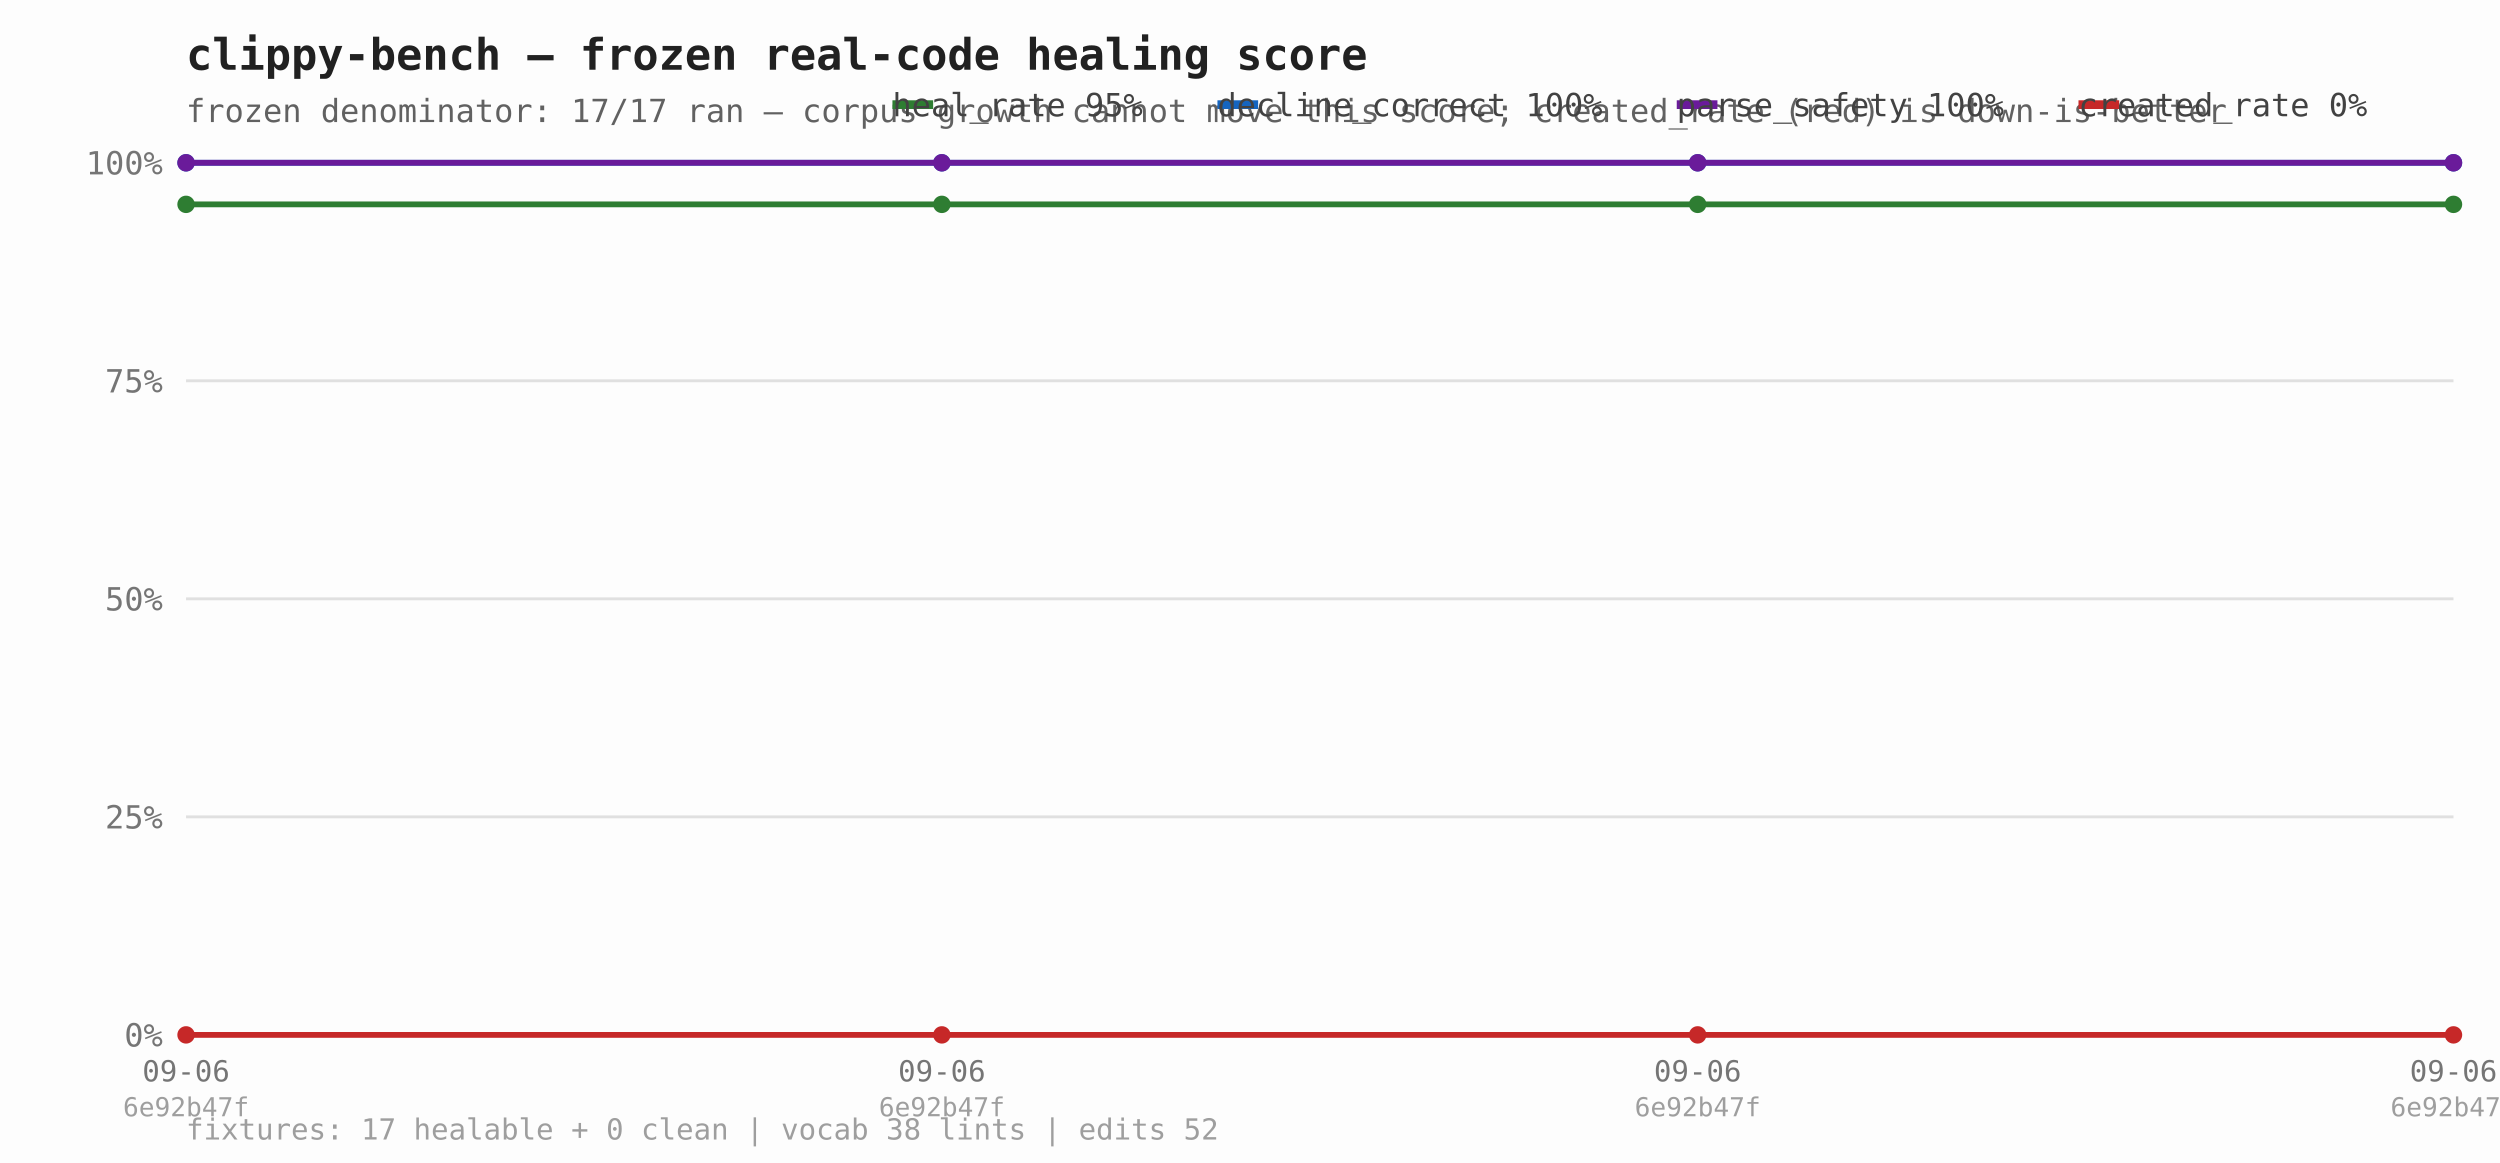
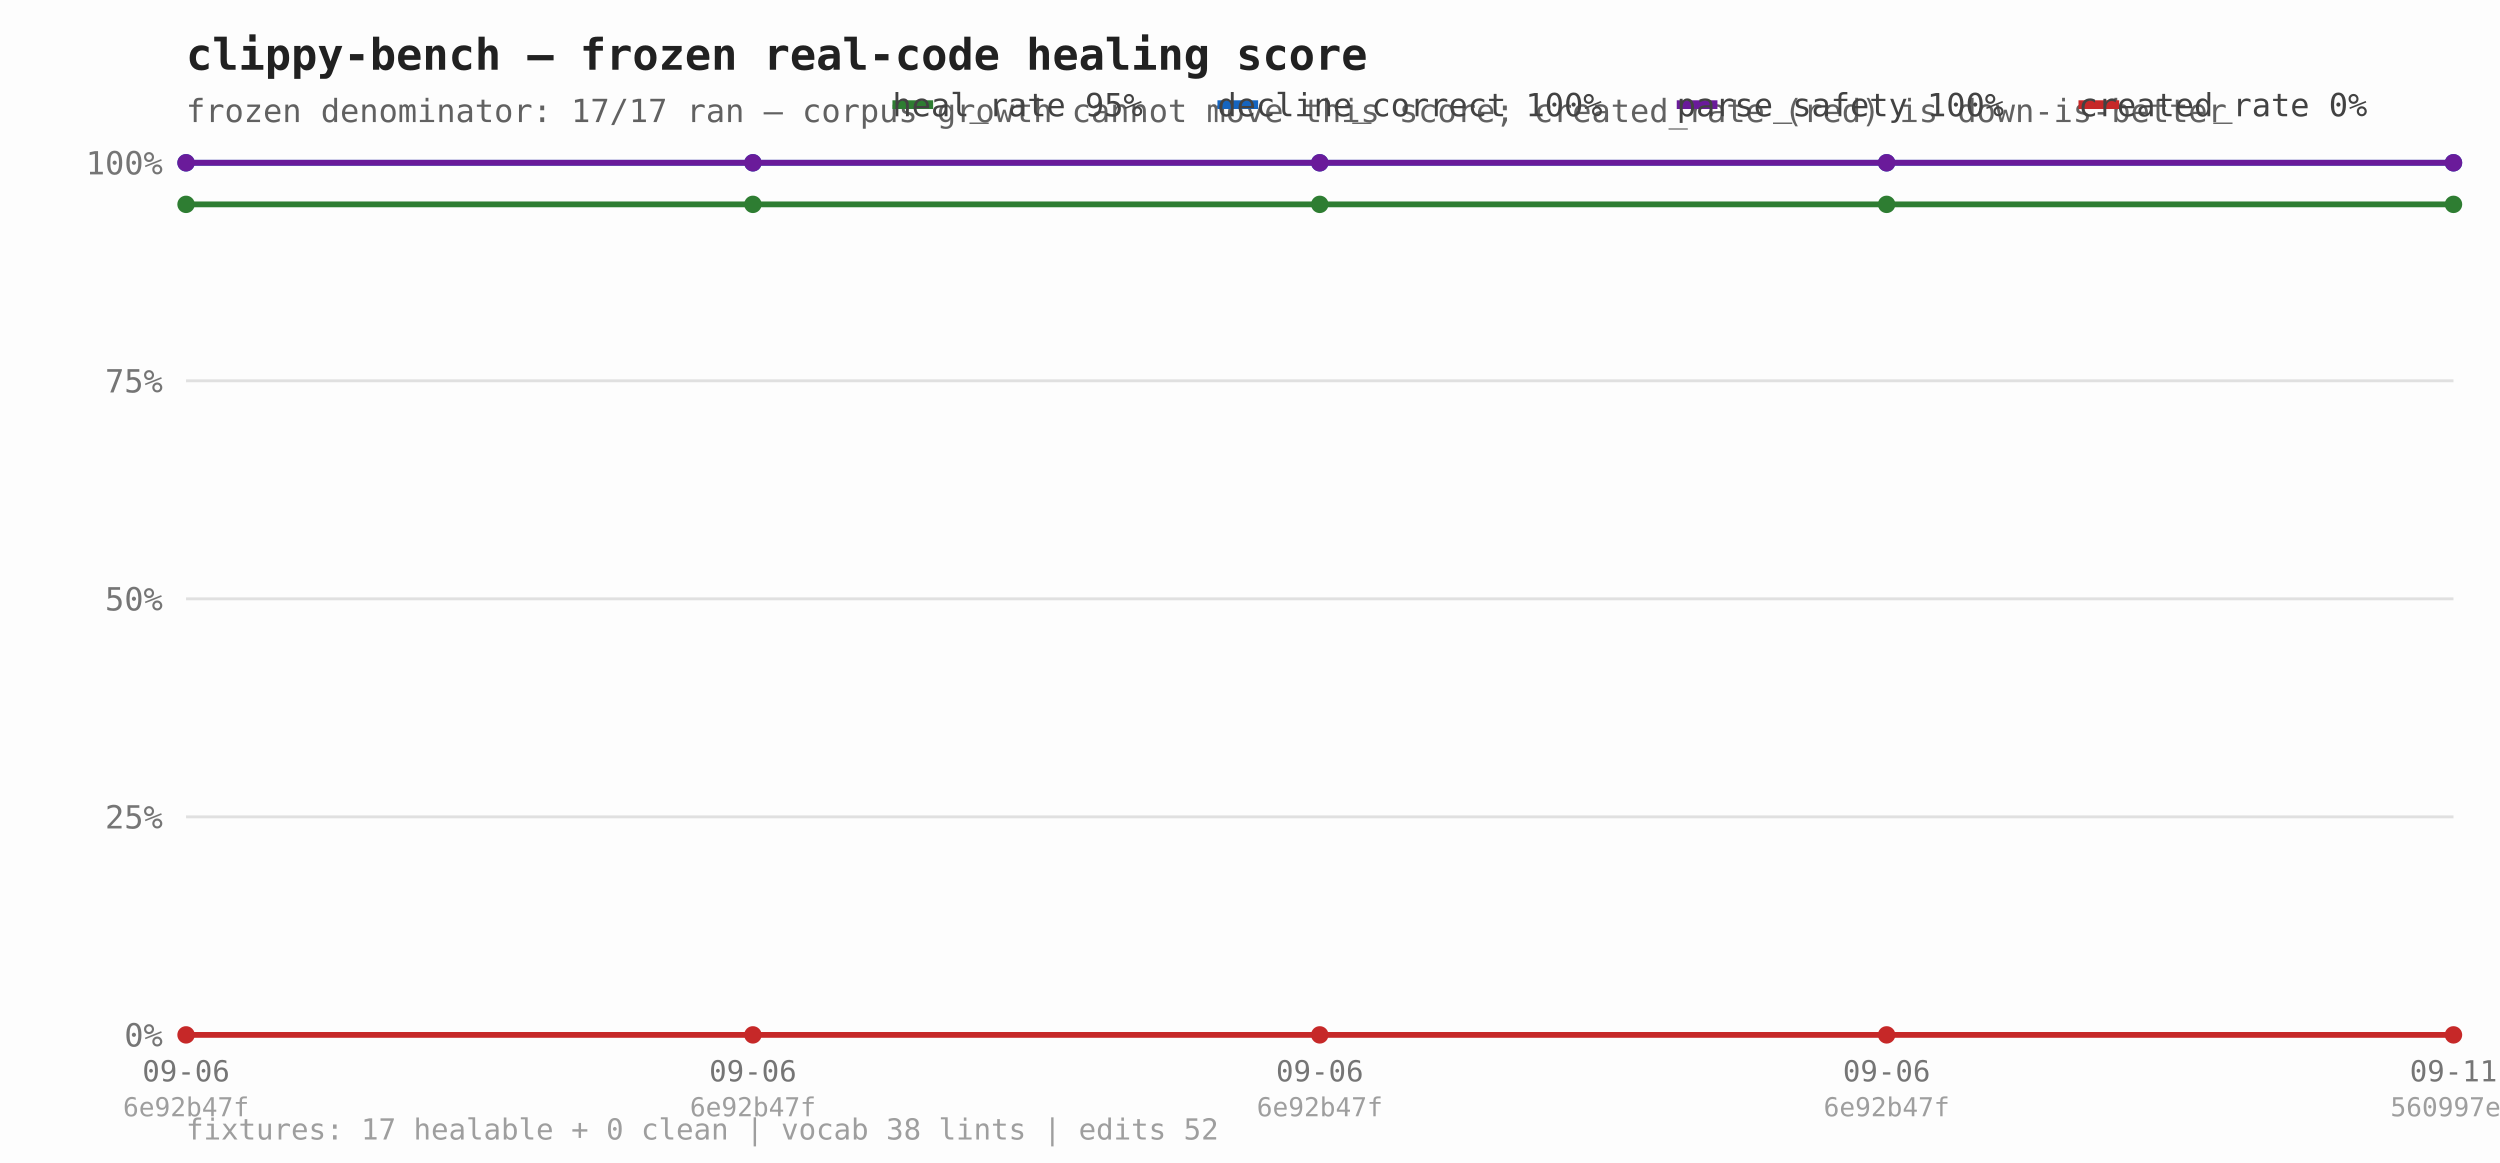
<svg xmlns="http://www.w3.org/2000/svg" width="860" height="400" viewBox="0 0 860 400" font-family="ui-monospace,Menlo,monospace">
  <rect width="100%" height="100%" fill="#fdfdfd" />
  <text x="64" y="24" font-size="15" font-weight="bold" fill="#212121">clippy-bench — frozen real-code healing score</text>
  <text x="64" y="42" font-size="11" fill="#616161">frozen denominator: 17/17 ran — corpus growth cannot move this score; created_rate (red) is down-is-better</text>
  <line x1="64" y1="356.0" x2="844" y2="356.0" stroke="#e0e0e0" stroke-width="1" />
  <text x="56" y="360.0" font-size="11" fill="#757575" text-anchor="end">0%</text>
  <line x1="64" y1="281.0" x2="844" y2="281.0" stroke="#e0e0e0" stroke-width="1" />
  <text x="56" y="285.0" font-size="11" fill="#757575" text-anchor="end">25%</text>
  <line x1="64" y1="206.0" x2="844" y2="206.0" stroke="#e0e0e0" stroke-width="1" />
  <text x="56" y="210.0" font-size="11" fill="#757575" text-anchor="end">50%</text>
  <line x1="64" y1="131.0" x2="844" y2="131.0" stroke="#e0e0e0" stroke-width="1" />
  <text x="56" y="135.0" font-size="11" fill="#757575" text-anchor="end">75%</text>
  <line x1="64" y1="56.0" x2="844" y2="56.0" stroke="#e0e0e0" stroke-width="1" />
  <text x="56" y="60.0" font-size="11" fill="#757575" text-anchor="end">100%</text>
  <line x1="715.0" y1="36" x2="729.0" y2="36" stroke="#c62828" stroke-width="3" />
  <text x="715.0" y="40" font-size="11" fill="#424242">created_rate 0%</text>
  <line x1="576.8" y1="36" x2="590.8" y2="36" stroke="#6a1b9a" stroke-width="3" />
  <text x="576.8" y="40" font-size="11" fill="#424242">parse_safety 100%</text>
  <line x1="418.8" y1="36" x2="432.8" y2="36" stroke="#1565c0" stroke-width="3" />
  <text x="418.8" y="40" font-size="11" fill="#424242">decline_correct 100%</text>
  <line x1="307.0" y1="36" x2="321.0" y2="36" stroke="#2e7d32" stroke-width="3" />
  <text x="307.0" y="40" font-size="11" fill="#424242">heal_rate 95%</text>
-   <path d="M 64.0 70.3 L 324.0 70.3 L 584.0 70.3 L 844.0 70.3" fill="none" stroke="#2e7d32" stroke-width="2" stroke-linejoin="round" stroke-linecap="round" />
+   <path d="M 64.0 70.3 L 259.0 70.3 L 454.0 70.3 L 649.0 70.3 L 844.0 70.3" fill="none" stroke="#2e7d32" stroke-width="2" stroke-linejoin="round" stroke-linecap="round" />
  <circle cx="64.0" cy="70.3" r="3" fill="#2e7d32" />
-   <circle cx="324.0" cy="70.3" r="3" fill="#2e7d32" />
-   <circle cx="584.0" cy="70.3" r="3" fill="#2e7d32" />
+   <circle cx="259.0" cy="70.3" r="3" fill="#2e7d32" />
+   <circle cx="454.0" cy="70.3" r="3" fill="#2e7d32" />
+   <circle cx="649.0" cy="70.3" r="3" fill="#2e7d32" />
  <circle cx="844.0" cy="70.3" r="3" fill="#2e7d32" />
-   <path d="M 64.0 56.0 L 324.0 56.0 L 584.0 56.0 L 844.0 56.0" fill="none" stroke="#1565c0" stroke-width="2" stroke-linejoin="round" stroke-linecap="round" />
+   <path d="M 64.0 56.0 L 259.0 56.0 L 454.0 56.0 L 649.0 56.0 L 844.0 56.0" fill="none" stroke="#1565c0" stroke-width="2" stroke-linejoin="round" stroke-linecap="round" />
  <circle cx="64.0" cy="56.0" r="3" fill="#1565c0" />
-   <circle cx="324.0" cy="56.0" r="3" fill="#1565c0" />
-   <circle cx="584.0" cy="56.0" r="3" fill="#1565c0" />
+   <circle cx="259.0" cy="56.0" r="3" fill="#1565c0" />
+   <circle cx="454.0" cy="56.0" r="3" fill="#1565c0" />
+   <circle cx="649.0" cy="56.0" r="3" fill="#1565c0" />
  <circle cx="844.0" cy="56.0" r="3" fill="#1565c0" />
-   <path d="M 64.0 56.0 L 324.0 56.0 L 584.0 56.0 L 844.0 56.0" fill="none" stroke="#6a1b9a" stroke-width="2" stroke-linejoin="round" stroke-linecap="round" />
+   <path d="M 64.0 56.0 L 259.0 56.0 L 454.0 56.0 L 649.0 56.0 L 844.0 56.0" fill="none" stroke="#6a1b9a" stroke-width="2" stroke-linejoin="round" stroke-linecap="round" />
  <circle cx="64.0" cy="56.0" r="3" fill="#6a1b9a" />
-   <circle cx="324.0" cy="56.0" r="3" fill="#6a1b9a" />
-   <circle cx="584.0" cy="56.0" r="3" fill="#6a1b9a" />
+   <circle cx="259.0" cy="56.0" r="3" fill="#6a1b9a" />
+   <circle cx="454.0" cy="56.0" r="3" fill="#6a1b9a" />
+   <circle cx="649.0" cy="56.0" r="3" fill="#6a1b9a" />
  <circle cx="844.0" cy="56.0" r="3" fill="#6a1b9a" />
-   <path d="M 64.0 356.0 L 324.0 356.0 L 584.0 356.0 L 844.0 356.0" fill="none" stroke="#c62828" stroke-width="2" stroke-linejoin="round" stroke-linecap="round" />
+   <path d="M 64.0 356.0 L 259.0 356.0 L 454.0 356.0 L 649.0 356.0 L 844.0 356.0" fill="none" stroke="#c62828" stroke-width="2" stroke-linejoin="round" stroke-linecap="round" />
  <circle cx="64.0" cy="356.0" r="3" fill="#c62828" />
-   <circle cx="324.0" cy="356.0" r="3" fill="#c62828" />
-   <circle cx="584.0" cy="356.0" r="3" fill="#c62828" />
+   <circle cx="259.0" cy="356.0" r="3" fill="#c62828" />
+   <circle cx="454.0" cy="356.0" r="3" fill="#c62828" />
+   <circle cx="649.0" cy="356.0" r="3" fill="#c62828" />
  <circle cx="844.0" cy="356.0" r="3" fill="#c62828" />
  <text x="64.0" y="372.0" font-size="10" fill="#757575" text-anchor="middle">09-06</text>
  <text x="64.0" y="384.0" font-size="9" fill="#9e9e9e" text-anchor="middle">6e92b47f</text>
-   <text x="324.0" y="372.0" font-size="10" fill="#757575" text-anchor="middle">09-06</text>
-   <text x="324.0" y="384.0" font-size="9" fill="#9e9e9e" text-anchor="middle">6e92b47f</text>
-   <text x="584.0" y="372.0" font-size="10" fill="#757575" text-anchor="middle">09-06</text>
-   <text x="584.0" y="384.0" font-size="9" fill="#9e9e9e" text-anchor="middle">6e92b47f</text>
-   <text x="844.0" y="372.0" font-size="10" fill="#757575" text-anchor="middle">09-06</text>
-   <text x="844.0" y="384.0" font-size="9" fill="#9e9e9e" text-anchor="middle">6e92b47f</text>
+   <text x="259.0" y="372.0" font-size="10" fill="#757575" text-anchor="middle">09-06</text>
+   <text x="259.0" y="384.0" font-size="9" fill="#9e9e9e" text-anchor="middle">6e92b47f</text>
+   <text x="454.0" y="372.0" font-size="10" fill="#757575" text-anchor="middle">09-06</text>
+   <text x="454.0" y="384.0" font-size="9" fill="#9e9e9e" text-anchor="middle">6e92b47f</text>
+   <text x="649.0" y="372.0" font-size="10" fill="#757575" text-anchor="middle">09-06</text>
+   <text x="649.0" y="384.0" font-size="9" fill="#9e9e9e" text-anchor="middle">6e92b47f</text>
+   <text x="844.0" y="372.0" font-size="10" fill="#757575" text-anchor="middle">09-11</text>
+   <text x="844.0" y="384.0" font-size="9" fill="#9e9e9e" text-anchor="middle">560997e2</text>
  <text x="64" y="392.0" font-size="10" fill="#9e9e9e">fixtures: 17 healable + 0 clean | vocab 38 lints | edits 52</text>
</svg>
